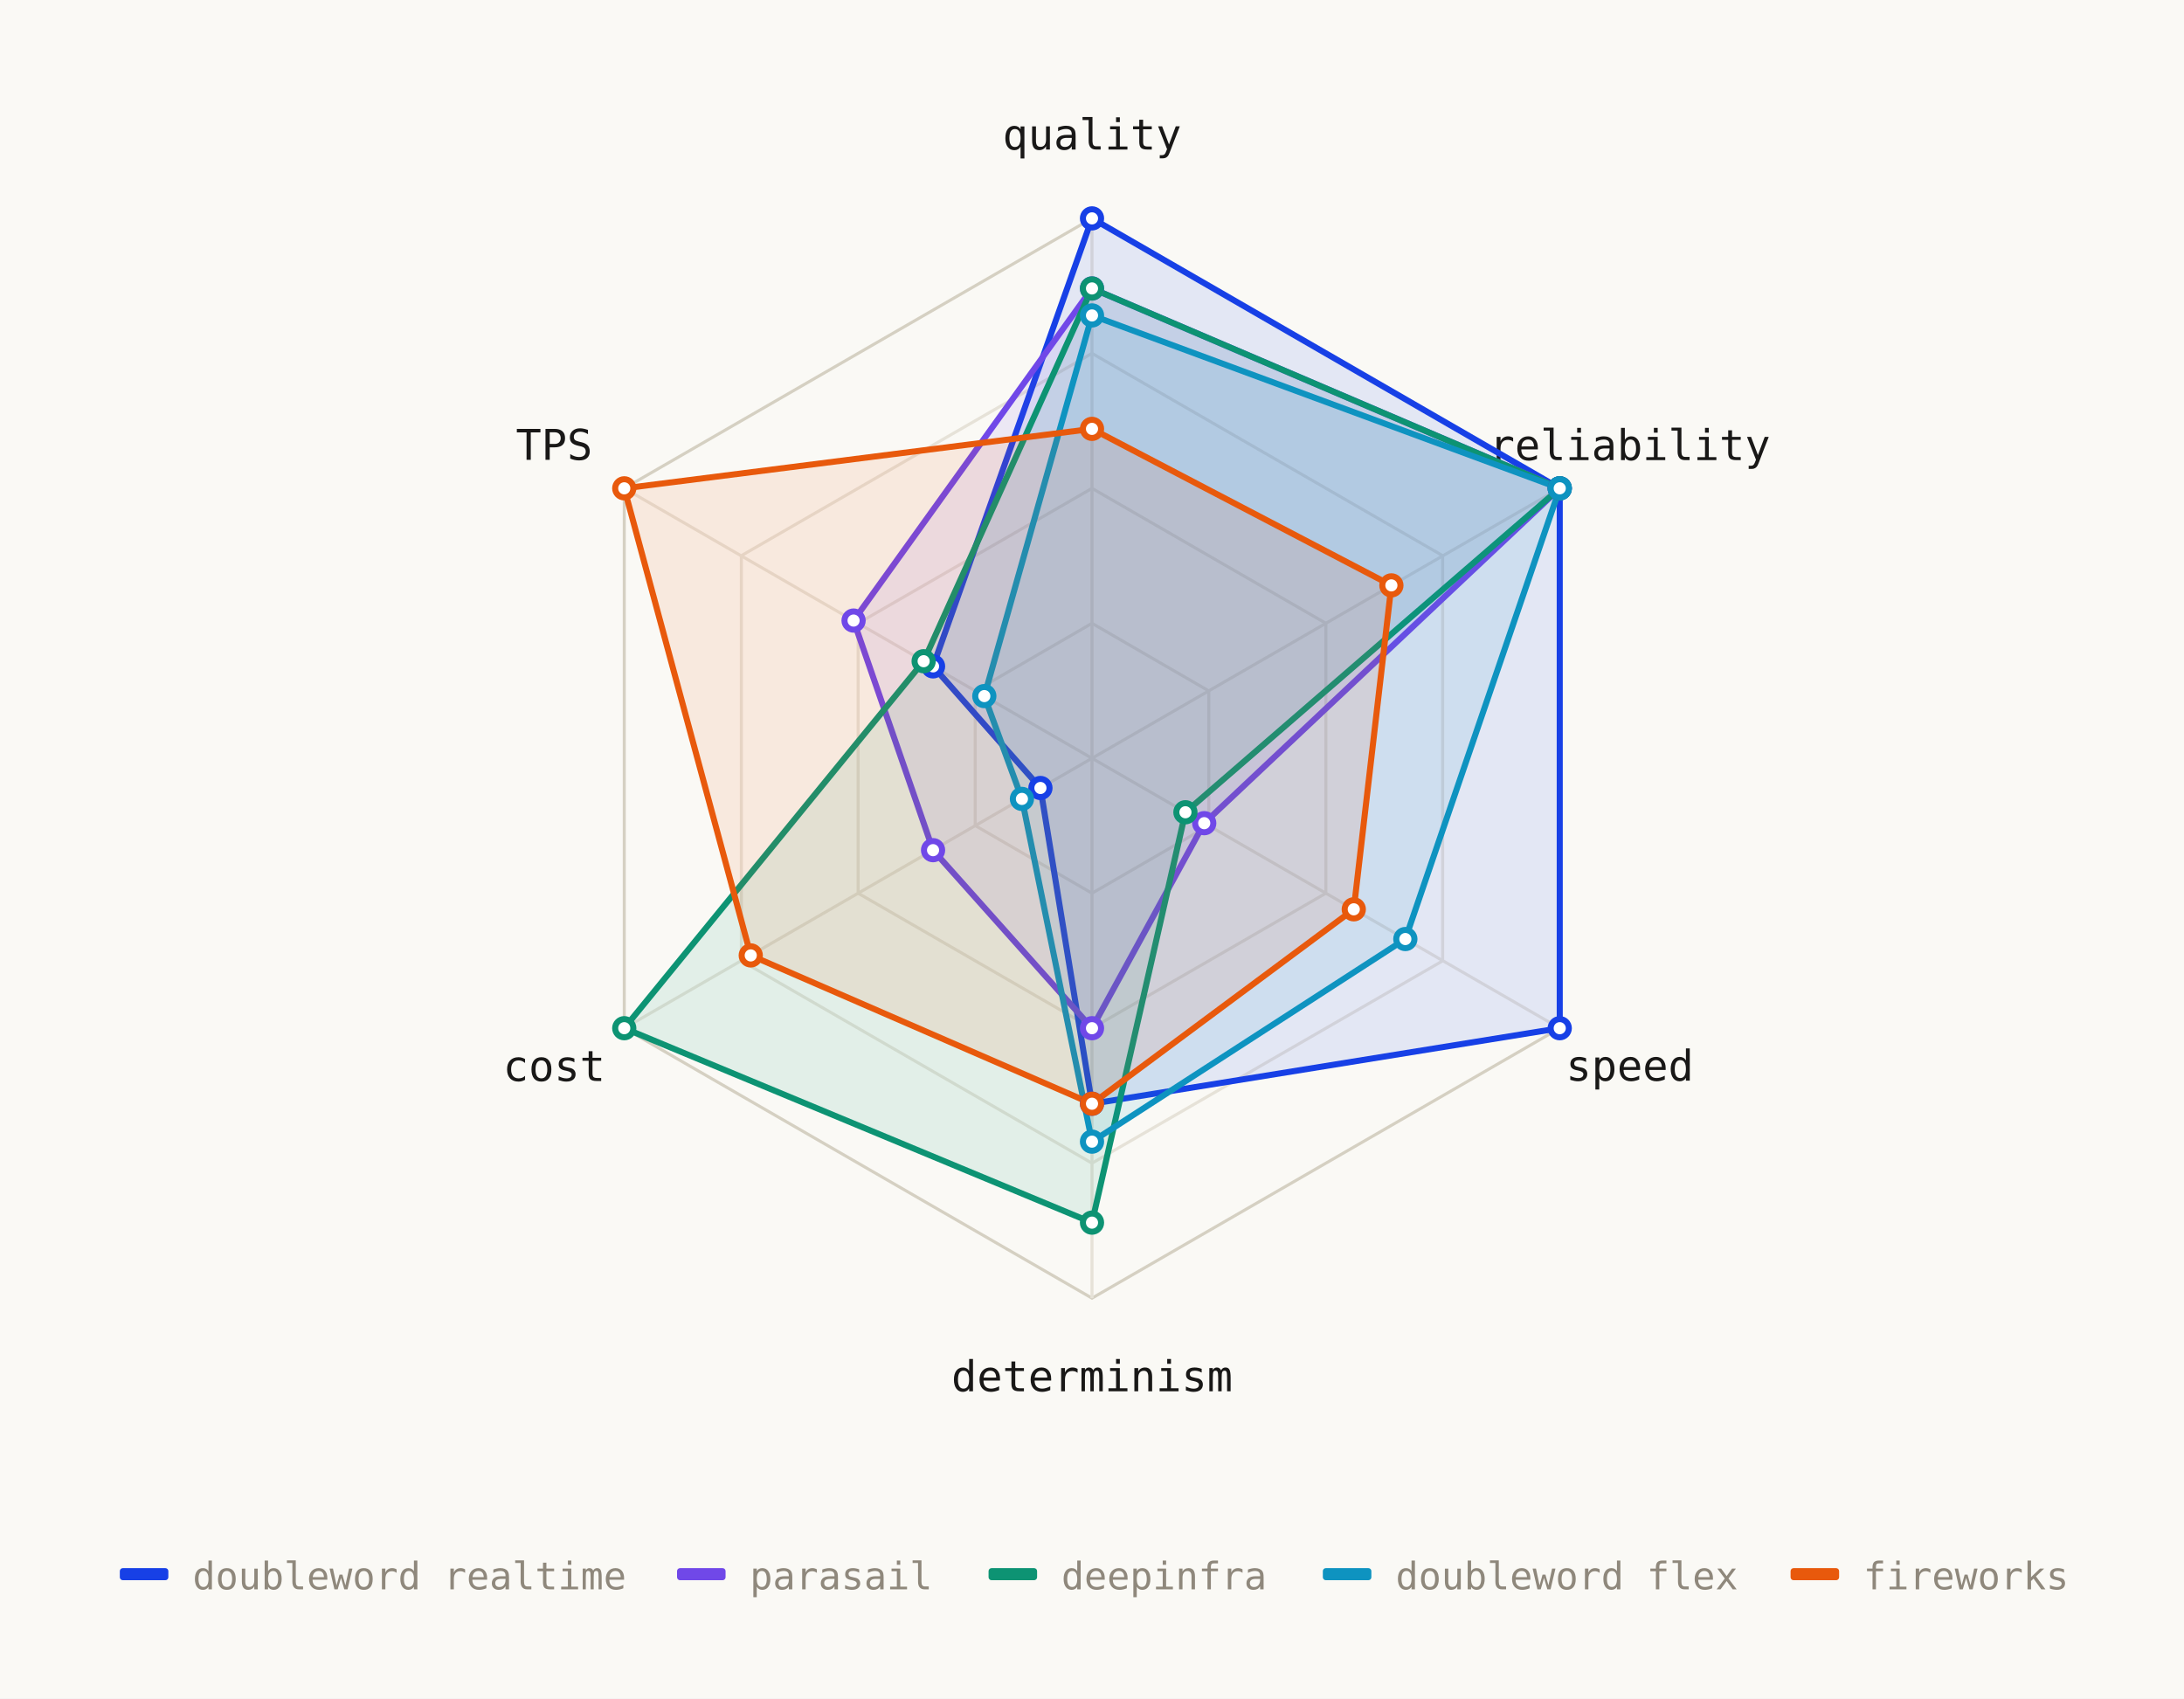
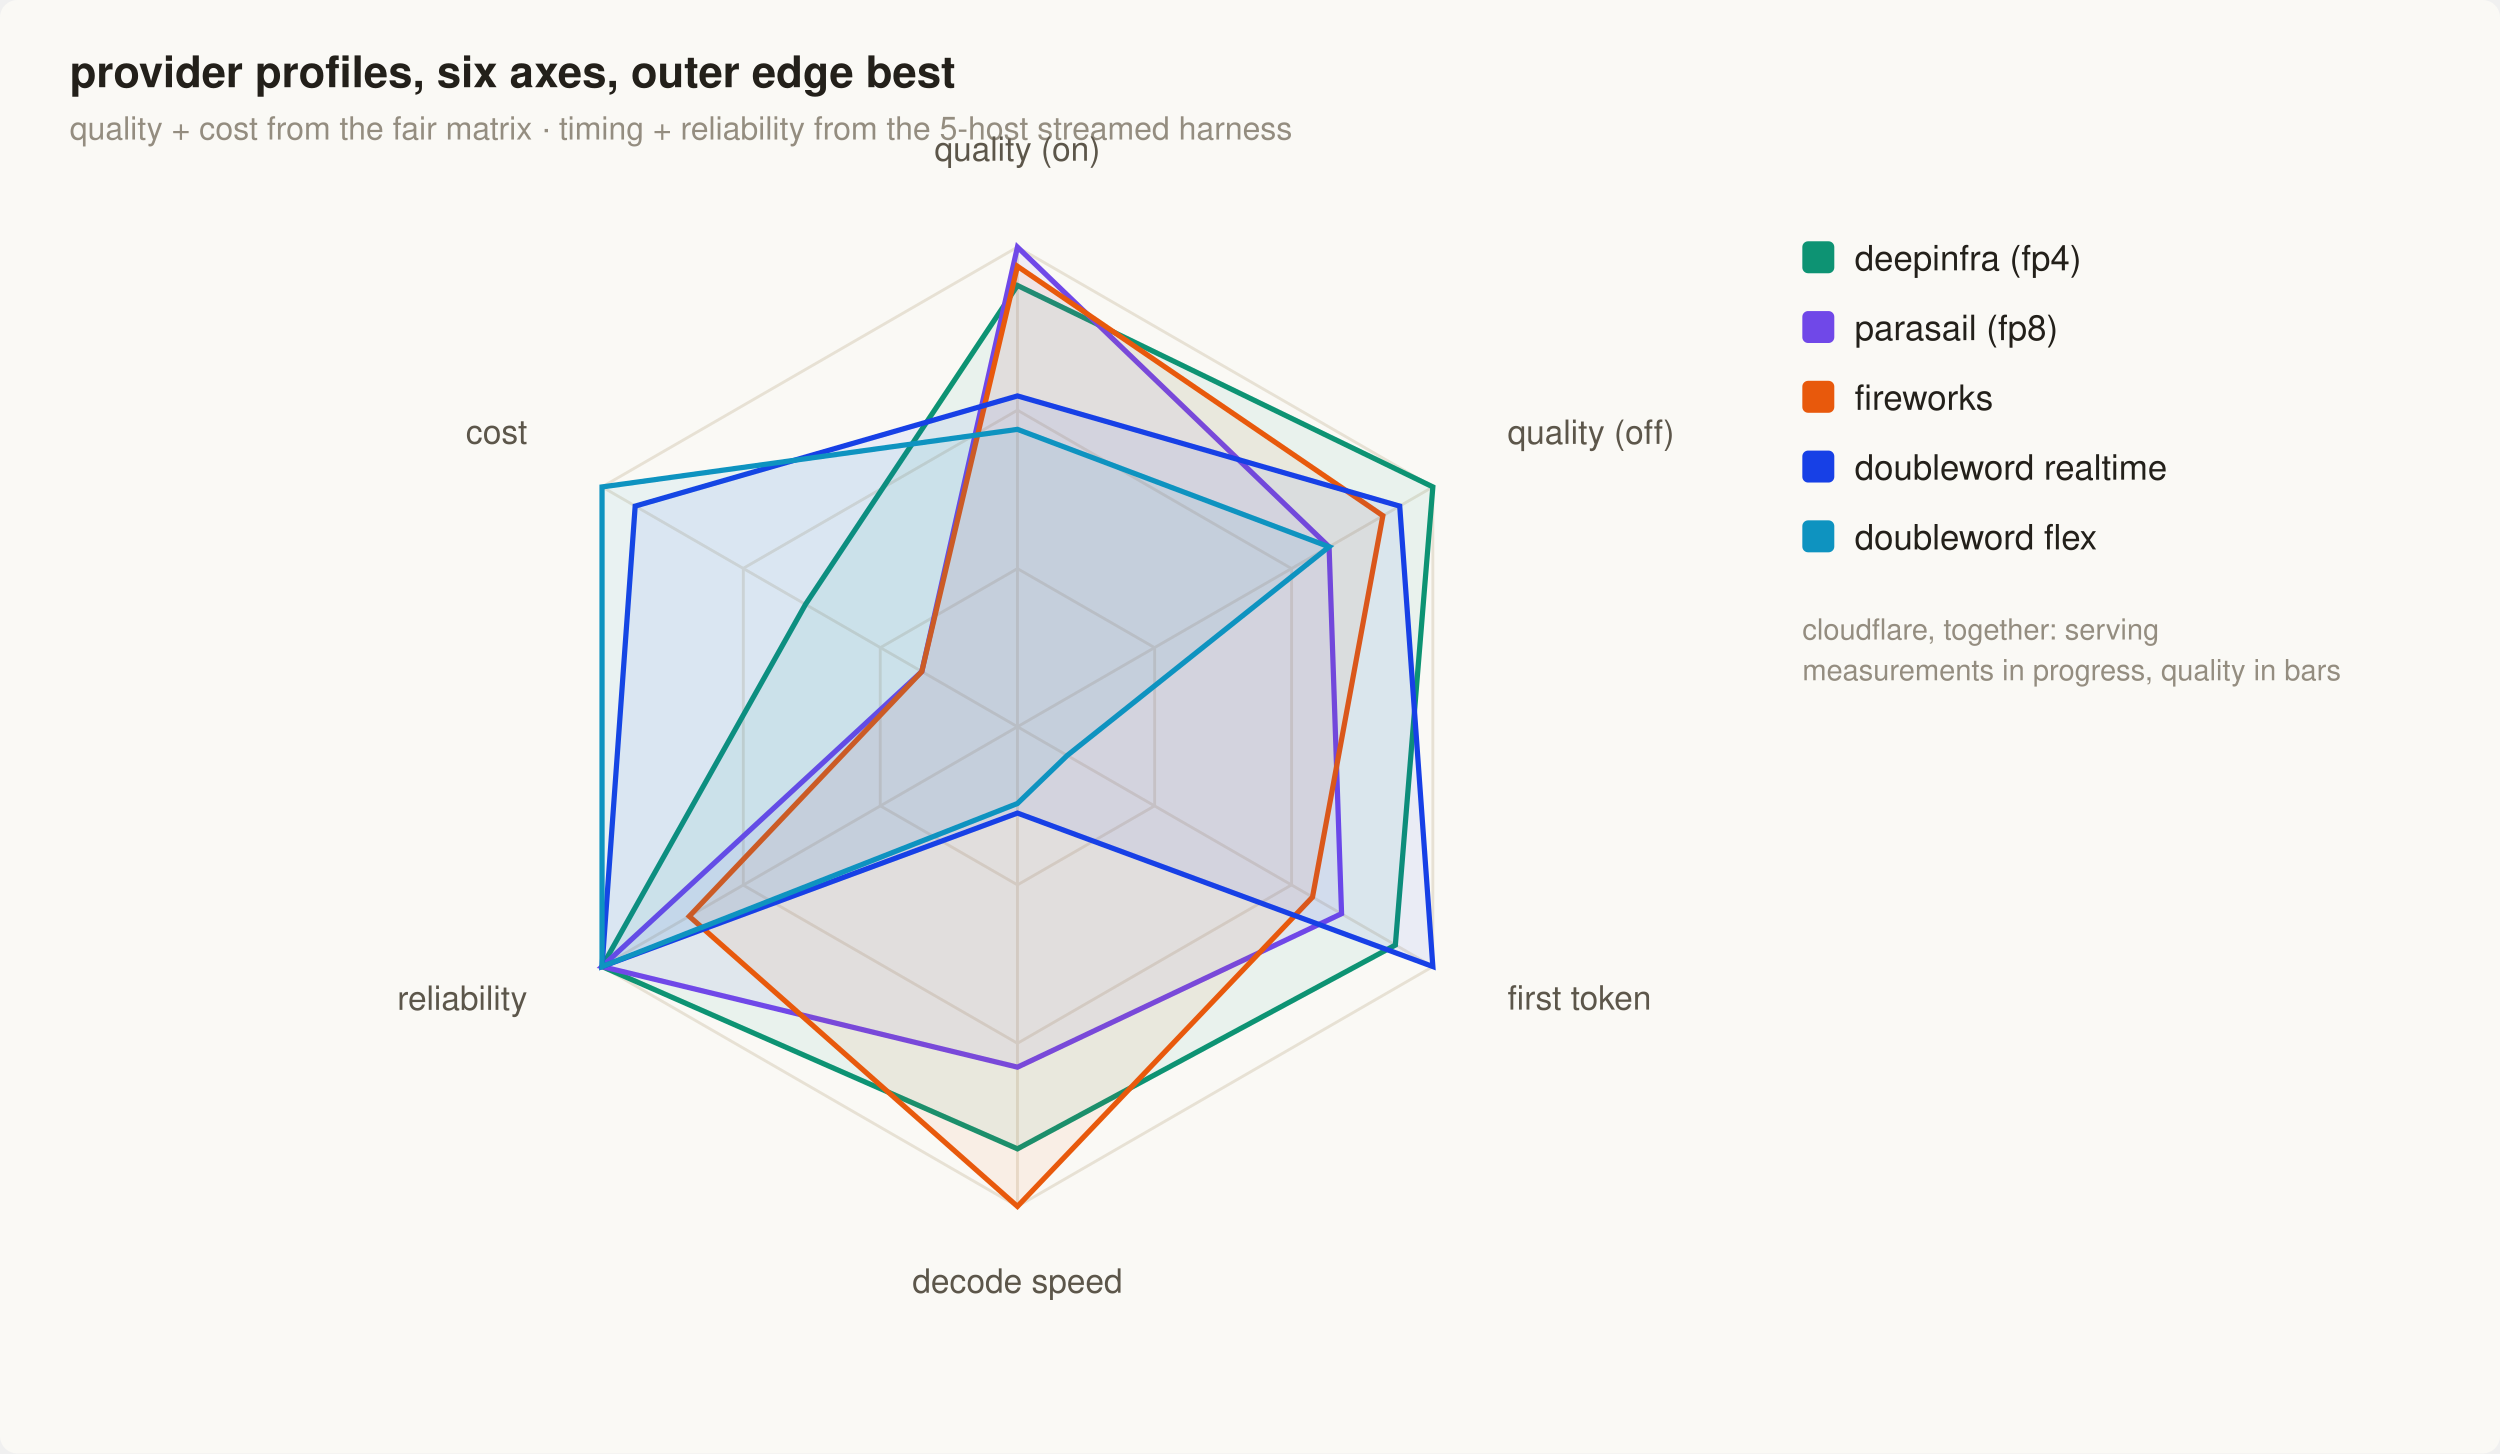
- <svg xmlns="http://www.w3.org/2000/svg" viewBox="0 0 720 560" width="720" height="560" font-family="'Spline Sans Mono', ui-monospace, SFMono-Regular, Menlo, monospace">
-   <rect width="720" height="560" fill="#faf9f5" />
-   <polygon points="360.0,205.5 398.5,227.8 398.5,272.2 360.0,294.5 321.5,272.2 321.5,227.8" fill="none" stroke="#e6e2d8" stroke-width="1" />
-   <polygon points="360.0,161.0 437.1,205.5 437.1,294.5 360.0,339.0 282.9,294.5 282.9,205.5" fill="none" stroke="#e6e2d8" stroke-width="1" />
-   <polygon points="360.0,116.5 475.6,183.2 475.6,316.8 360.0,383.5 244.4,316.8 244.4,183.2" fill="none" stroke="#e6e2d8" stroke-width="1" />
-   <polygon points="360.0,72.0 514.2,161.0 514.2,339.0 360.0,428.0 205.8,339.0 205.8,161.0" fill="none" stroke="#d5d0c2" stroke-width="1" />
-   <line x1="360" y1="250" x2="360.0" y2="72.0" stroke="#e6e2d8" stroke-width="1" />
-   <text x="360.0" y="49.3" text-anchor="middle" font-size="14" fill="#191817">quality</text>
-   <line x1="360" y1="250" x2="514.2" y2="161.0" stroke="#e6e2d8" stroke-width="1" />
-   <text x="537.3" y="151.7" text-anchor="middle" font-size="14" fill="#191817">reliability</text>
-   <line x1="360" y1="250" x2="514.2" y2="339.0" stroke="#e6e2d8" stroke-width="1" />
-   <text x="537.3" y="356.3" text-anchor="middle" font-size="14" fill="#191817">speed</text>
-   <line x1="360" y1="250" x2="360.0" y2="428.0" stroke="#e6e2d8" stroke-width="1" />
-   <text x="360.0" y="458.7" text-anchor="middle" font-size="14" fill="#191817">determinism</text>
-   <line x1="360" y1="250" x2="205.8" y2="339.0" stroke="#e6e2d8" stroke-width="1" />
-   <text x="182.7" y="356.4" text-anchor="middle" font-size="14" fill="#191817">cost</text>
-   <line x1="360" y1="250" x2="205.8" y2="161.0" stroke="#e6e2d8" stroke-width="1" />
-   <text x="182.7" y="151.6" text-anchor="middle" font-size="14" fill="#191817">TPS</text>
-   <polygon points="360.0,72.0 514.2,161.0 514.2,339.0 360.0,363.9 343.0,259.8 307.6,219.7" fill="#1740e6" fill-opacity="0.10" stroke="#1740e6" stroke-width="2" stroke-linejoin="round" />
-   <polygon points="360.0,95.1 514.2,161.0 397.0,271.4 360.0,339.0 307.6,280.3 281.4,204.6" fill="#7048e8" fill-opacity="0.10" stroke="#7048e8" stroke-width="2" stroke-linejoin="round" />
-   <polygon points="360.0,95.1 514.2,161.0 390.8,267.8 360.0,403.1 205.8,339.0 304.5,218.0" fill="#0d9373" fill-opacity="0.10" stroke="#0d9373" stroke-width="2" stroke-linejoin="round" />
-   <polygon points="360.0,104.0 514.2,161.0 463.3,309.6 360.0,376.4 336.9,263.4 324.5,229.5" fill="#0e93c0" fill-opacity="0.10" stroke="#0e93c0" stroke-width="2" stroke-linejoin="round" />
-   <polygon points="360.0,141.4 458.7,193.0 446.3,299.8 360.0,363.9 247.5,315.0 205.8,161.0" fill="#e8590c" fill-opacity="0.10" stroke="#e8590c" stroke-width="2" stroke-linejoin="round" />
-   <circle cx="360.0" cy="72.0" r="3" fill="#ffffff" stroke="#1740e6" stroke-width="2" />
-   <circle cx="514.2" cy="161.0" r="3" fill="#ffffff" stroke="#1740e6" stroke-width="2" />
-   <circle cx="514.2" cy="339.0" r="3" fill="#ffffff" stroke="#1740e6" stroke-width="2" />
-   <circle cx="360.0" cy="363.9" r="3" fill="#ffffff" stroke="#1740e6" stroke-width="2" />
-   <circle cx="343.0" cy="259.8" r="3" fill="#ffffff" stroke="#1740e6" stroke-width="2" />
-   <circle cx="307.6" cy="219.7" r="3" fill="#ffffff" stroke="#1740e6" stroke-width="2" />
-   <circle cx="360.0" cy="95.1" r="3" fill="#ffffff" stroke="#7048e8" stroke-width="2" />
-   <circle cx="514.2" cy="161.0" r="3" fill="#ffffff" stroke="#7048e8" stroke-width="2" />
-   <circle cx="397.0" cy="271.4" r="3" fill="#ffffff" stroke="#7048e8" stroke-width="2" />
-   <circle cx="360.0" cy="339.0" r="3" fill="#ffffff" stroke="#7048e8" stroke-width="2" />
-   <circle cx="307.6" cy="280.3" r="3" fill="#ffffff" stroke="#7048e8" stroke-width="2" />
-   <circle cx="281.4" cy="204.6" r="3" fill="#ffffff" stroke="#7048e8" stroke-width="2" />
-   <circle cx="360.0" cy="95.1" r="3" fill="#ffffff" stroke="#0d9373" stroke-width="2" />
-   <circle cx="514.2" cy="161.0" r="3" fill="#ffffff" stroke="#0d9373" stroke-width="2" />
-   <circle cx="390.8" cy="267.8" r="3" fill="#ffffff" stroke="#0d9373" stroke-width="2" />
-   <circle cx="360.0" cy="403.1" r="3" fill="#ffffff" stroke="#0d9373" stroke-width="2" />
-   <circle cx="205.8" cy="339.0" r="3" fill="#ffffff" stroke="#0d9373" stroke-width="2" />
-   <circle cx="304.5" cy="218.0" r="3" fill="#ffffff" stroke="#0d9373" stroke-width="2" />
-   <circle cx="360.0" cy="104.0" r="3" fill="#ffffff" stroke="#0e93c0" stroke-width="2" />
-   <circle cx="514.2" cy="161.0" r="3" fill="#ffffff" stroke="#0e93c0" stroke-width="2" />
-   <circle cx="463.3" cy="309.6" r="3" fill="#ffffff" stroke="#0e93c0" stroke-width="2" />
-   <circle cx="360.0" cy="376.4" r="3" fill="#ffffff" stroke="#0e93c0" stroke-width="2" />
-   <circle cx="336.9" cy="263.4" r="3" fill="#ffffff" stroke="#0e93c0" stroke-width="2" />
-   <circle cx="324.5" cy="229.5" r="3" fill="#ffffff" stroke="#0e93c0" stroke-width="2" />
-   <circle cx="360.0" cy="141.4" r="3" fill="#ffffff" stroke="#e8590c" stroke-width="2" />
-   <circle cx="458.7" cy="193.0" r="3" fill="#ffffff" stroke="#e8590c" stroke-width="2" />
-   <circle cx="446.3" cy="299.8" r="3" fill="#ffffff" stroke="#e8590c" stroke-width="2" />
-   <circle cx="360.0" cy="363.9" r="3" fill="#ffffff" stroke="#e8590c" stroke-width="2" />
-   <circle cx="247.5" cy="315.0" r="3" fill="#ffffff" stroke="#e8590c" stroke-width="2" />
-   <circle cx="205.8" cy="161.0" r="3" fill="#ffffff" stroke="#e8590c" stroke-width="2" />
-   <rect x="39.5" y="517" width="16" height="4" rx="1" fill="#1740e6" />
-   <text x="63.5" y="524" font-size="12.5" fill="#8f887c">doubleword realtime</text>
-   <rect x="223.2" y="517" width="16" height="4" rx="1" fill="#7048e8" />
-   <text x="247.2" y="524" font-size="12.5" fill="#8f887c">parasail</text>
-   <rect x="325.9" y="517" width="16" height="4" rx="1" fill="#0d9373" />
-   <text x="349.9" y="524" font-size="12.5" fill="#8f887c">deepinfra</text>
-   <rect x="436.1" y="517" width="16" height="4" rx="1" fill="#0e93c0" />
-   <text x="460.1" y="524" font-size="12.5" fill="#8f887c">doubleword flex</text>
-   <rect x="590.3" y="517" width="16" height="4" rx="1" fill="#e8590c" />
-   <text x="614.3" y="524" font-size="12.5" fill="#8f887c">fireworks</text>
+ <svg xmlns="http://www.w3.org/2000/svg" viewBox="0 0 860 500" width="860" height="500">
+   <rect width="860" height="500" fill="#faf9f5" rx="6" />
+   <text x="24" y="30" font-family="Helvetica,Arial,sans-serif" font-size="15" font-weight="bold" fill="#23201a">provider profiles, six axes, outer edge best</text>
+   <text x="24" y="48" font-family="Helvetica,Arial,sans-serif" font-size="11" fill="#948d80">quality + cost from the fair matrix · timing + reliability from the 5-host streamed harness</text>
+   <polygon points="350.0,195.6 397.2,222.8 397.2,277.2 350.0,304.4 302.8,277.2 302.8,222.8" fill="none" stroke="#e7e1d4" stroke-width="1" />
+   <polygon points="350.0,141.1 444.3,195.6 444.3,304.4 350.0,358.9 255.7,304.5 255.7,195.5" fill="none" stroke="#e7e1d4" stroke-width="1" />
+   <polygon points="350.0,85.0 492.9,167.5 492.9,332.5 350.0,415.0 207.1,332.5 207.1,167.5" fill="none" stroke="#e7e1d4" stroke-width="1" />
+   <line x1="350" y1="250" x2="350.0" y2="85.0" stroke="#e7e1d4" stroke-width="1" />
+   <text x="350.0" y="55.3" font-family="Helvetica,Arial,sans-serif" font-size="11.5" fill="#5c564a" text-anchor="middle">quality (on)</text>
+   <line x1="350" y1="250" x2="492.9" y2="167.5" stroke="#e7e1d4" stroke-width="1" />
+   <text x="518.6" y="152.7" font-family="Helvetica,Arial,sans-serif" font-size="11.5" fill="#5c564a" text-anchor="start">quality (off)</text>
+   <line x1="350" y1="250" x2="492.9" y2="332.5" stroke="#e7e1d4" stroke-width="1" />
+   <text x="518.6" y="347.3" font-family="Helvetica,Arial,sans-serif" font-size="11.5" fill="#5c564a" text-anchor="start">first token</text>
+   <line x1="350" y1="250" x2="350.0" y2="415.0" stroke="#e7e1d4" stroke-width="1" />
+   <text x="350.0" y="444.7" font-family="Helvetica,Arial,sans-serif" font-size="11.5" fill="#5c564a" text-anchor="middle">decode speed</text>
+   <line x1="350" y1="250" x2="207.1" y2="332.5" stroke="#e7e1d4" stroke-width="1" />
+   <text x="181.4" y="347.4" font-family="Helvetica,Arial,sans-serif" font-size="11.5" fill="#5c564a" text-anchor="end">reliability</text>
+   <line x1="350" y1="250" x2="207.1" y2="167.5" stroke="#e7e1d4" stroke-width="1" />
+   <text x="181.4" y="152.6" font-family="Helvetica,Arial,sans-serif" font-size="11.5" fill="#5c564a" text-anchor="end">cost</text>
+   <polygon points="350.0,98.2 492.9,167.5 480.0,325.1 350.0,395.2 207.1,332.5 277.1,207.9" fill="#0d9373" fill-opacity="0.07" stroke="#0d9373" stroke-width="1.8" />
+   <polygon points="350.0,85.0 457.2,188.1 461.5,314.3 350.0,367.1 207.1,332.5 317.1,231.0" fill="#7048e8" fill-opacity="0.07" stroke="#7048e8" stroke-width="1.8" />
+   <polygon points="350.0,91.6 475.7,177.4 451.5,308.6 350.0,415.0 237.1,315.2 317.1,231.0" fill="#e8590c" fill-opacity="0.07" stroke="#e8590c" stroke-width="1.8" />
+   <polygon points="350.0,136.2 481.5,174.1 492.9,332.5 350.0,279.7 207.1,332.5 218.5,174.1" fill="#1740e6" fill-opacity="0.07" stroke="#1740e6" stroke-width="1.8" />
+   <polygon points="350.0,147.7 457.2,188.1 367.1,259.9 350.0,276.4 207.1,332.5 207.1,167.5" fill="#0e93c0" fill-opacity="0.07" stroke="#0e93c0" stroke-width="1.8" />
+   <rect x="620" y="83" width="11" height="11" fill="#0d9373" rx="2" />
+   <text x="638" y="93" font-family="Helvetica,Arial,sans-serif" font-size="12" fill="#23201a">deepinfra (fp4)</text>
+   <rect x="620" y="107" width="11" height="11" fill="#7048e8" rx="2" />
+   <text x="638" y="117" font-family="Helvetica,Arial,sans-serif" font-size="12" fill="#23201a">parasail (fp8)</text>
+   <rect x="620" y="131" width="11" height="11" fill="#e8590c" rx="2" />
+   <text x="638" y="141" font-family="Helvetica,Arial,sans-serif" font-size="12" fill="#23201a">fireworks</text>
+   <rect x="620" y="155" width="11" height="11" fill="#1740e6" rx="2" />
+   <text x="638" y="165" font-family="Helvetica,Arial,sans-serif" font-size="12" fill="#23201a">doubleword realtime</text>
+   <rect x="620" y="179" width="11" height="11" fill="#0e93c0" rx="2" />
+   <text x="638" y="189" font-family="Helvetica,Arial,sans-serif" font-size="12" fill="#23201a">doubleword flex</text>
+   <text x="620" y="220" font-family="Helvetica,Arial,sans-serif" font-size="10" fill="#948d80">cloudflare, together: serving</text>
+   <text x="620" y="234" font-family="Helvetica,Arial,sans-serif" font-size="10" fill="#948d80">measurements in progress, quality in bars</text>
</svg>
